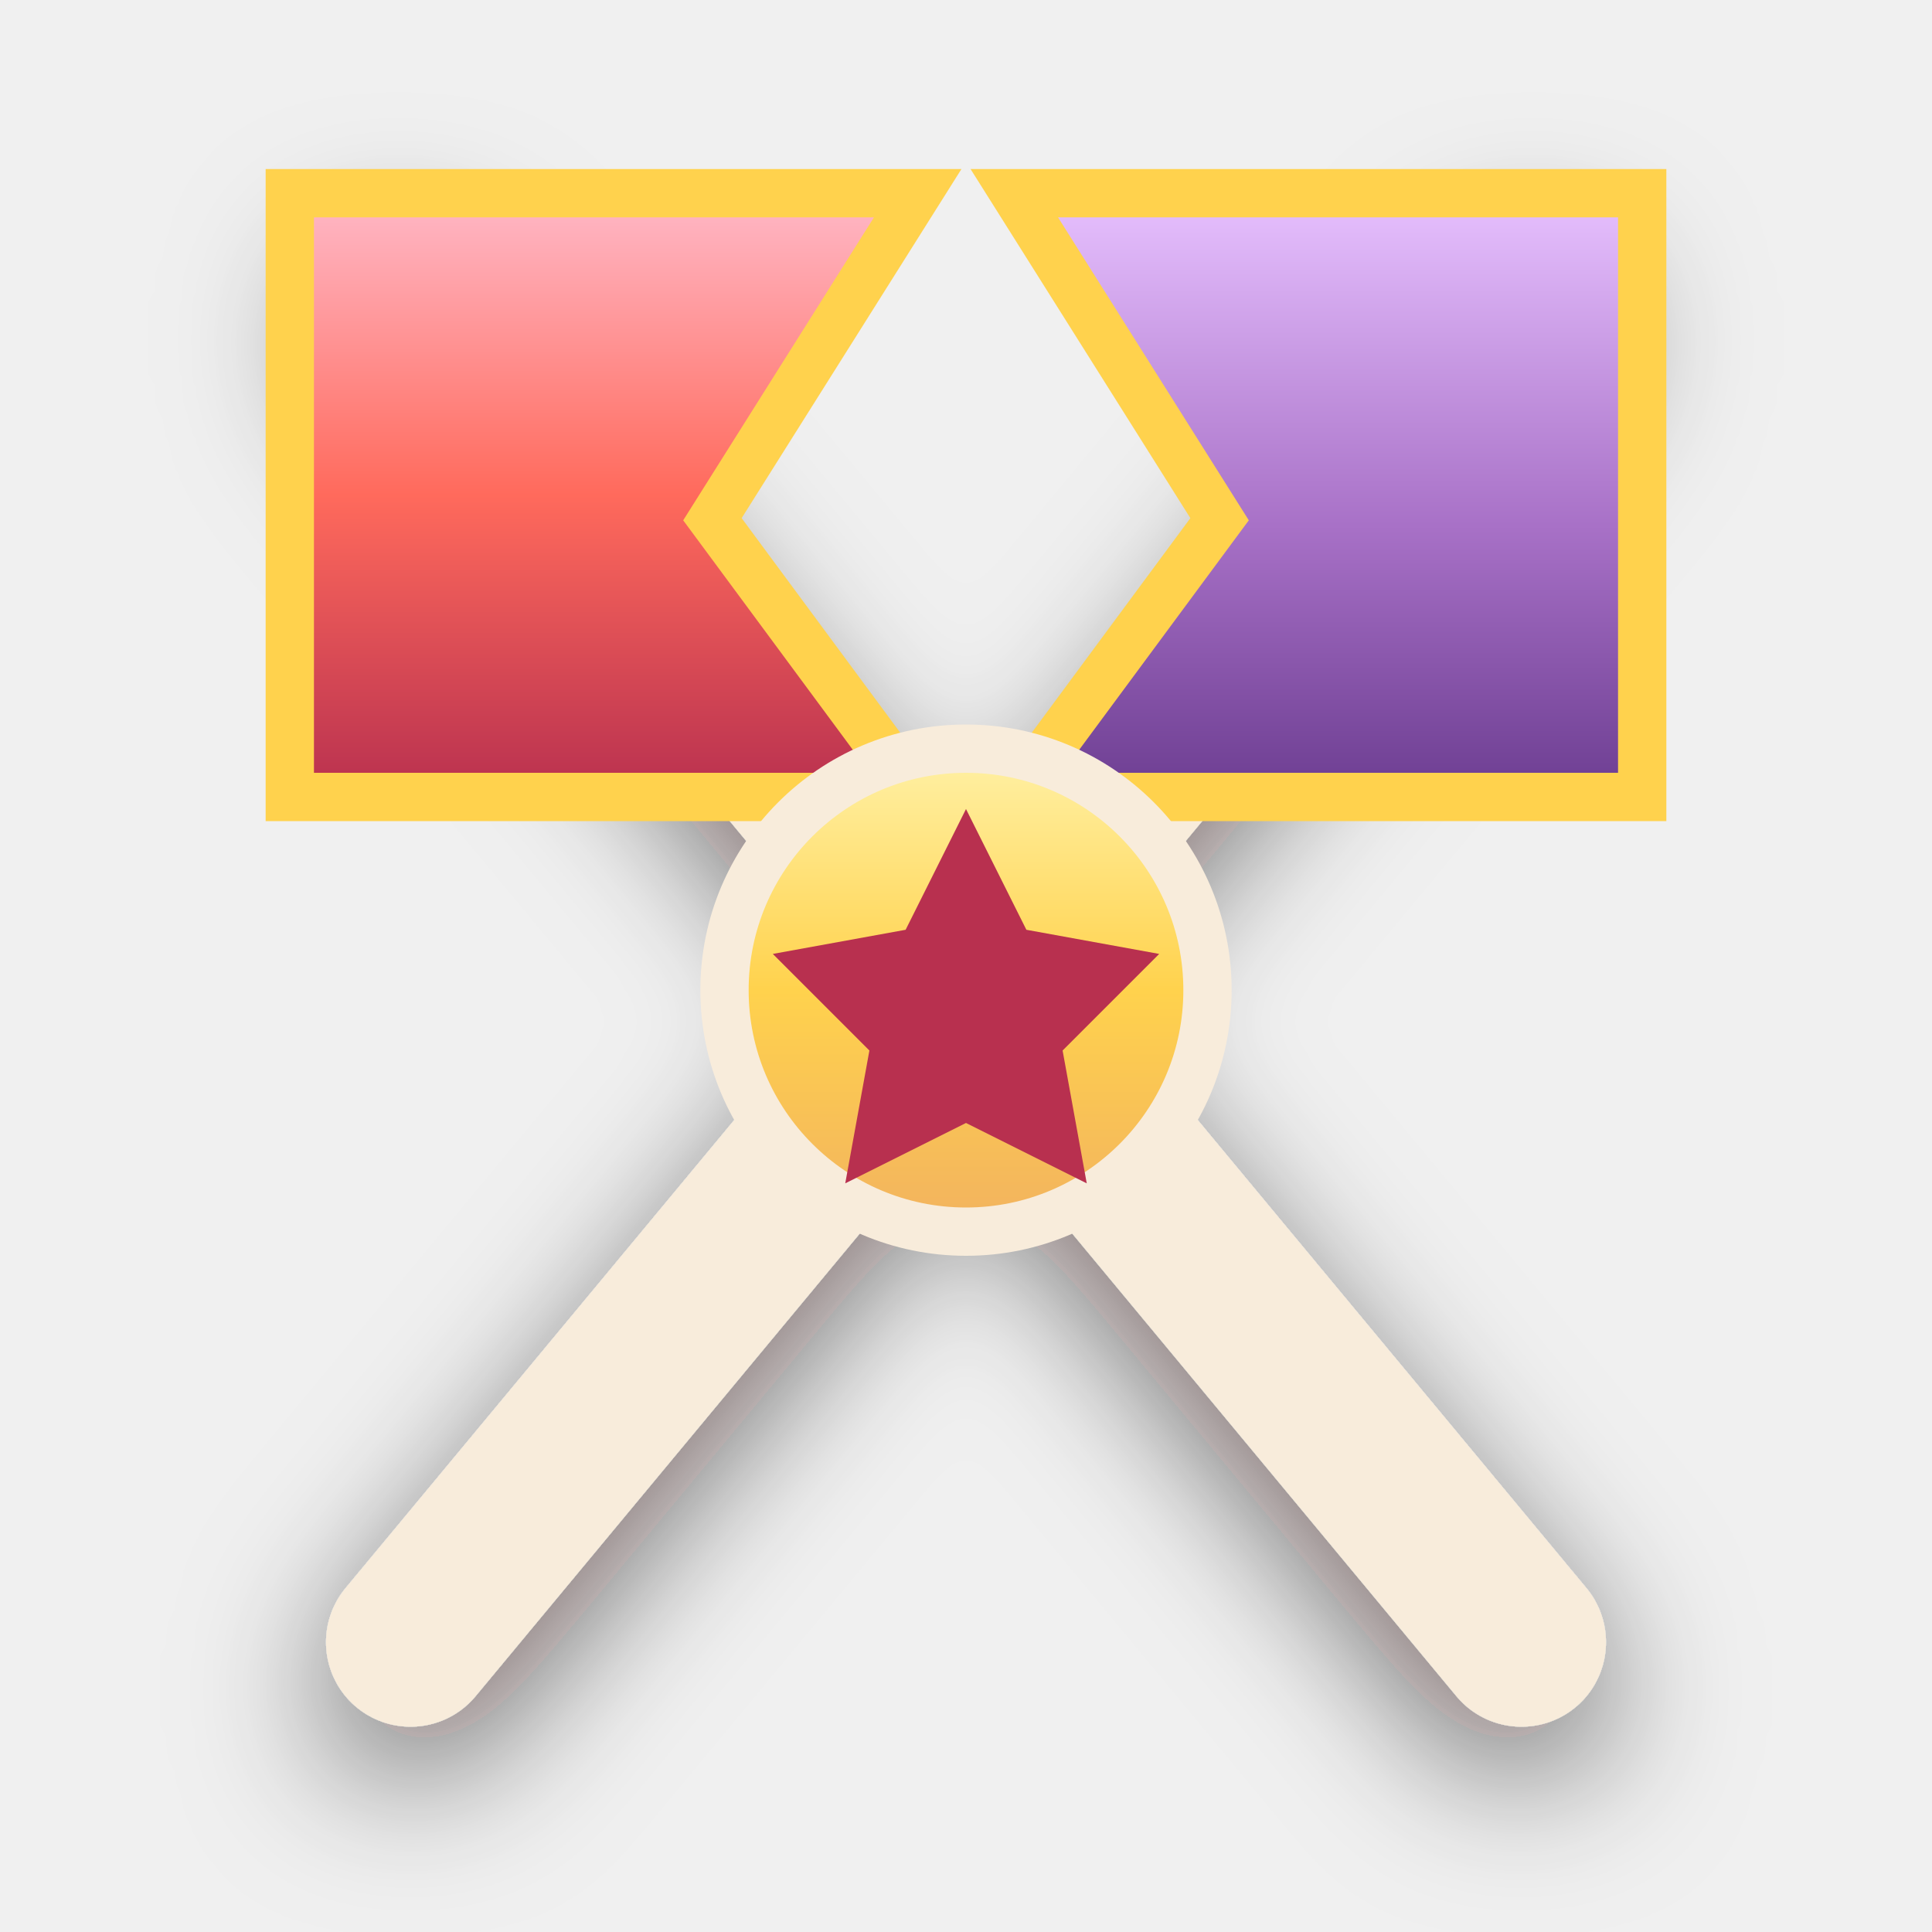
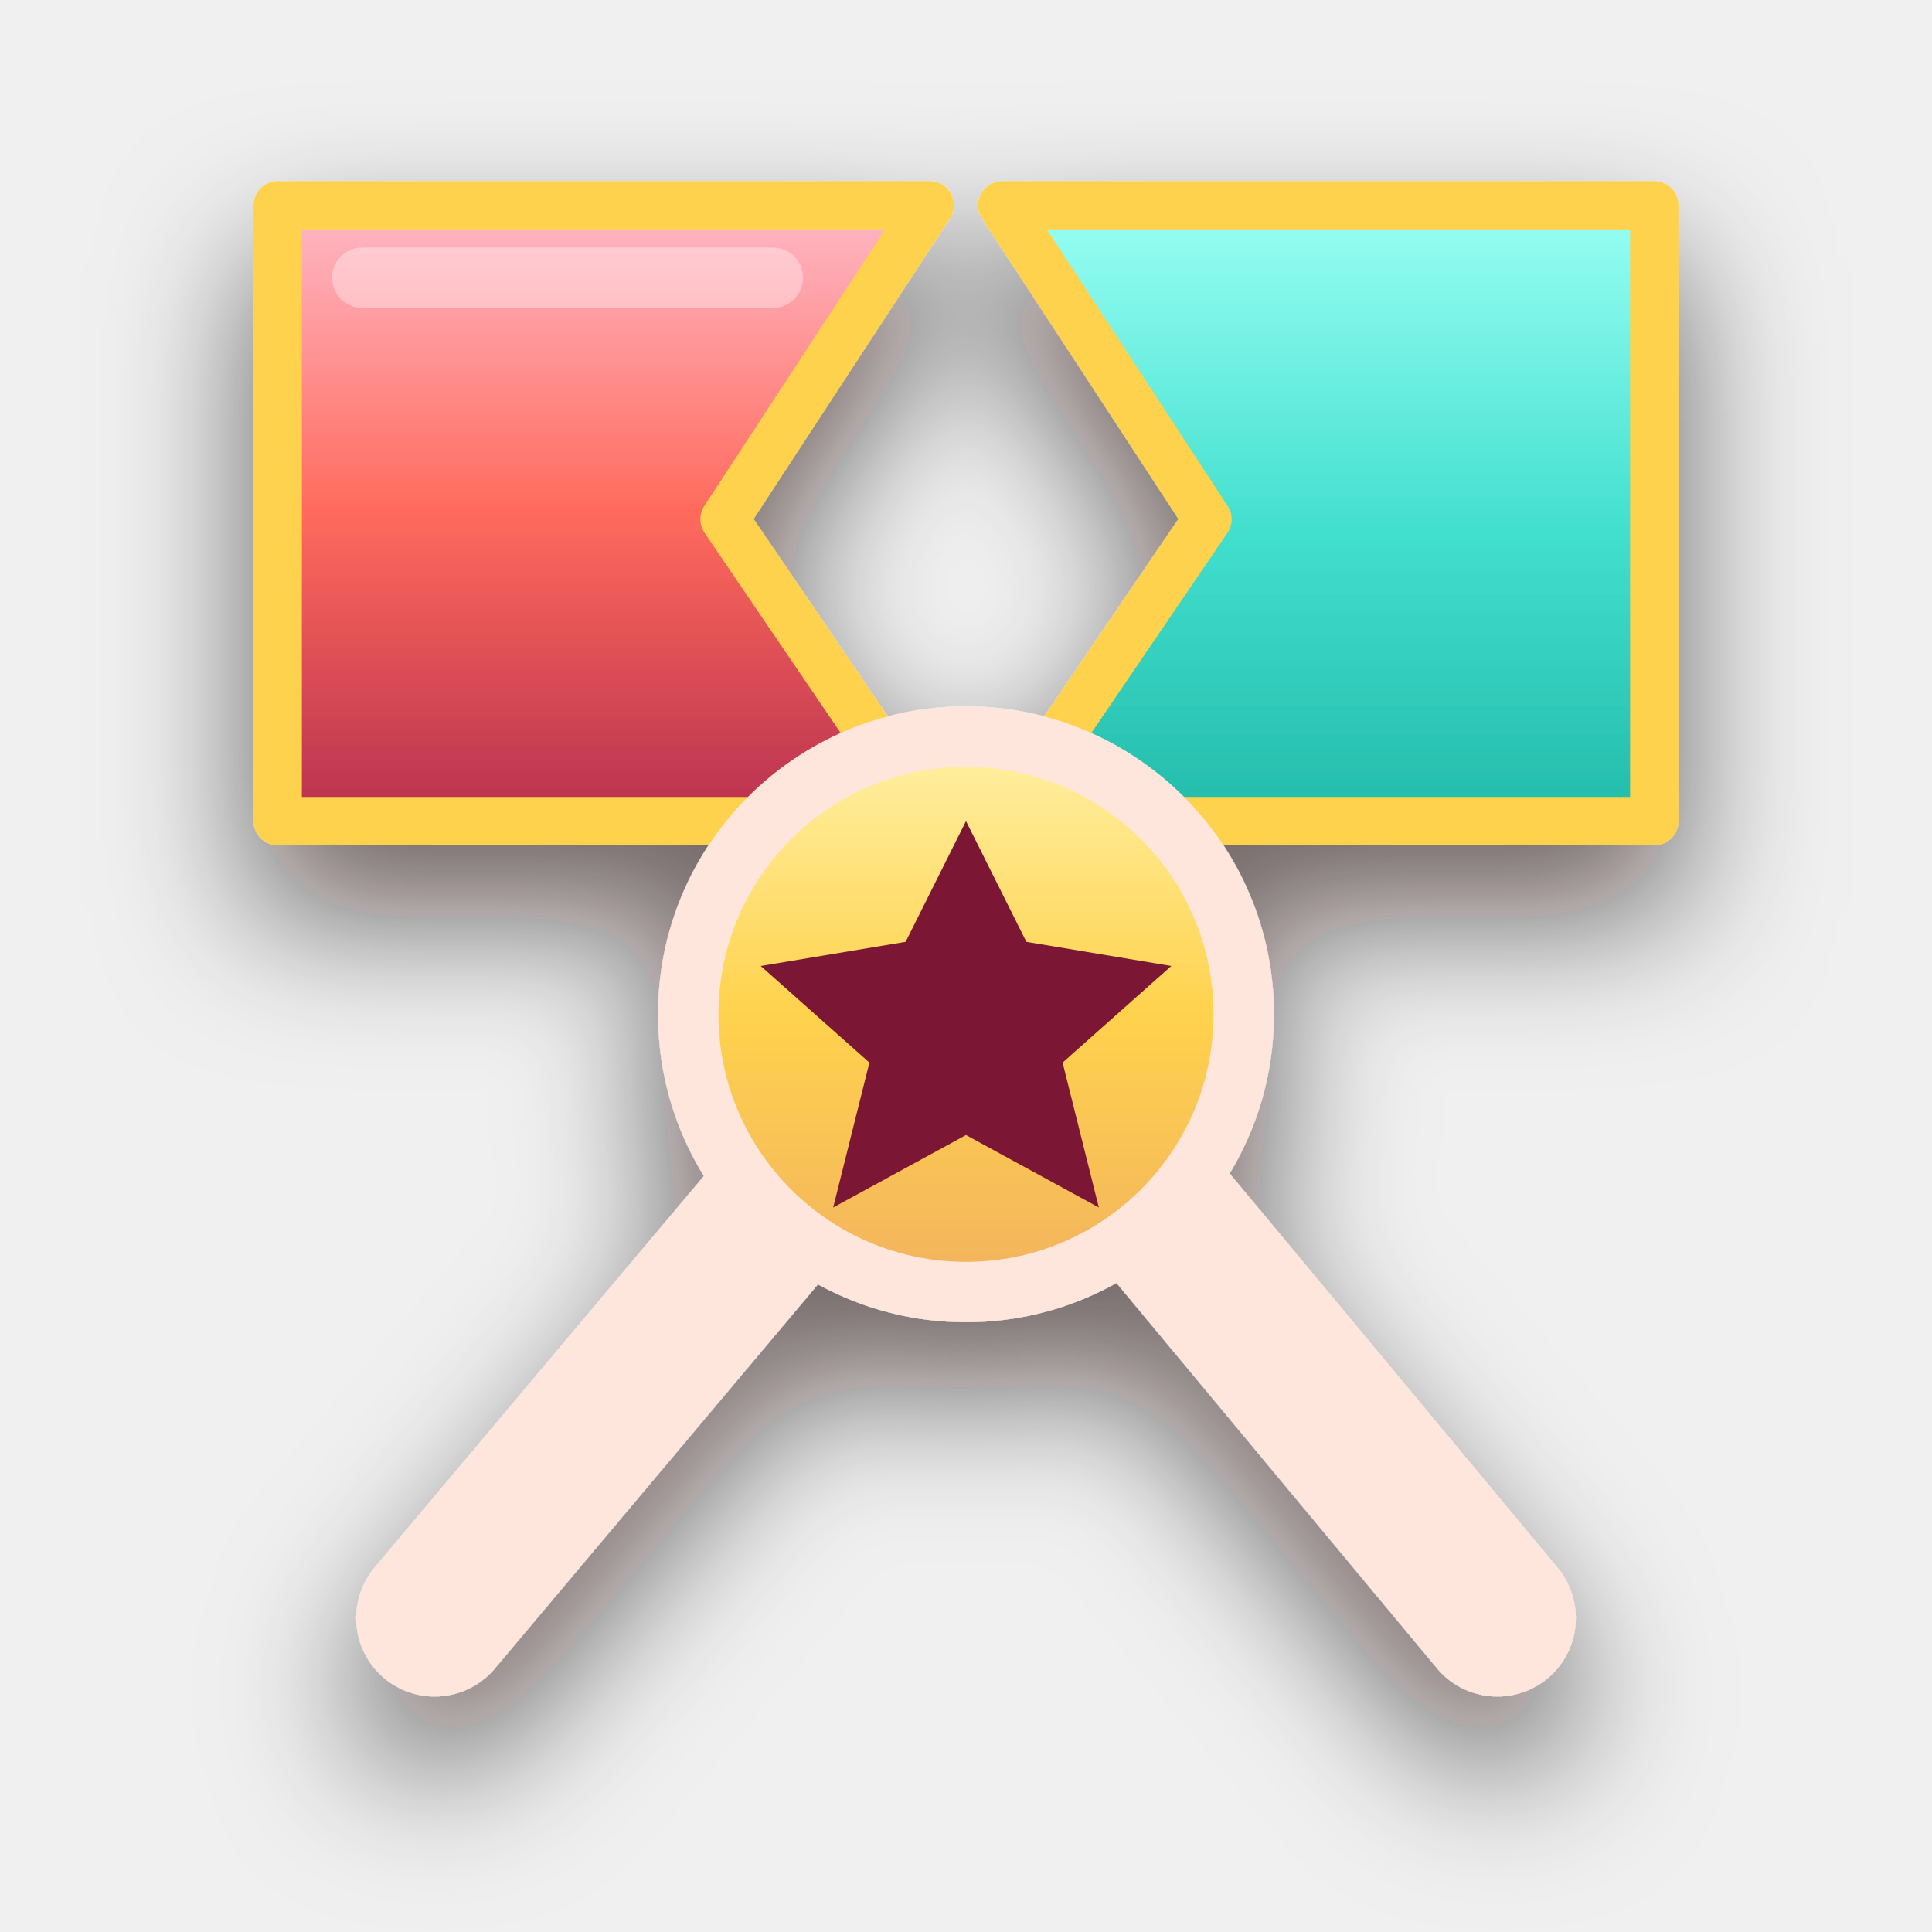
- <svg xmlns="http://www.w3.org/2000/svg" viewBox="0 0 160 160" style="color:#f8ecdb">
+ <svg xmlns="http://www.w3.org/2000/svg" viewBox="0 0 160 160">
  <defs>
    <linearGradient id="gold" x1="0" y1="0" x2="0" y2="1">
      <stop stop-color="#fff1a6" />
      <stop offset=".5" stop-color="#ffd24d" />
      <stop offset="1" stop-color="#f2b25f" />
    </linearGradient>
+     <linearGradient id="coral" x1="0" y1="0" x2="0" y2="1">
+       <stop stop-color="#ffb9c8" />
+       <stop offset=".5" stop-color="#ff6a5c" />
+       <stop offset="1" stop-color="#b8304f" />
+     </linearGradient>
    <linearGradient id="teal" x1="0" y1="0" x2="0" y2="1">
      <stop stop-color="#9afff4" />
      <stop offset=".52" stop-color="#43e0cf" />
      <stop offset="1" stop-color="#23bbaa" />
    </linearGradient>
-     <linearGradient id="coral" x1="0" y1="0" x2="0" y2="1">
-       <stop stop-color="#ffb9c8" />
-       <stop offset=".5" stop-color="#ff6a5c" />
-       <stop offset="1" stop-color="#b8304f" />
-     </linearGradient>
-     <linearGradient id="violet" x1="0" y1="0" x2="0" y2="1">
-       <stop stop-color="#e7c1ff" />
-       <stop offset=".55" stop-color="#a871c7" />
-       <stop offset="1" stop-color="#6c3d91" />
-     </linearGradient>
-     <filter id="glow" x="-50%" y="-50%" width="200%" height="200%">
-       <feDropShadow dx="0" dy="4" stdDeviation="6" flood-color="#0d0305" flood-opacity=".55" />
-     </filter>
-     <filter id="teal-glow" x="-50%" y="-50%" width="200%" height="200%">
-       <feDropShadow dx="0" dy="0" stdDeviation="7" flood-color="#43e0cf" flood-opacity=".48" />
+     <filter id="shadow" x="-40%" y="-40%" width="180%" height="190%">
+       <feDropShadow dx="0" dy="6" stdDeviation="6" flood-color="#0d0305" flood-opacity=".58" />
    </filter>
  </defs>
-   <path d="m33 24 93 112M127 24 34 136" stroke="#f8ecdb" stroke-width="14" stroke-linecap="round" filter="url(#glow)" />
-   <path d="M24 16h52L59 43l17 23H24z" fill="url(#coral)" stroke="#ffd24d" stroke-width="4" />
-   <path d="M136 16H84l17 27-17 23h52z" fill="url(#violet)" stroke="#ffd24d" stroke-width="4" />
-   <circle cx="80" cy="82" r="20" fill="url(#gold)" stroke="#f8ecdb" stroke-width="4" />
-   <path d="m80 67 5 10 11 2-8 8 2 11-10-5-10 5 2-11-8-8 11-2z" fill="#b8304f" />
+   <g filter="url(#shadow)">
+     <path d="m35 27 89 107M126 27 36 134" stroke="#ffe6dc" stroke-width="13" stroke-linecap="round" />
+     <path d="M23 17h54L60 43l17 25H23z" fill="url(#coral)" stroke="#ffd24d" stroke-width="4" stroke-linejoin="round" />
+     <path d="M137 17H83l17 26-17 25h54z" fill="url(#teal)" stroke="#ffd24d" stroke-width="4" stroke-linejoin="round" />
+     <circle cx="80" cy="84" r="23" fill="url(#gold)" stroke="#ffe6dc" stroke-width="5" />
+     <path d="m80 68 5 10 12 2-9 8 3 12-11-6-11 6 3-12-9-8 12-2z" fill="#7c1836" />
+     <path d="M30 23h34" stroke="#fff" stroke-opacity=".35" stroke-width="5" stroke-linecap="round" />
+   </g>
</svg>
